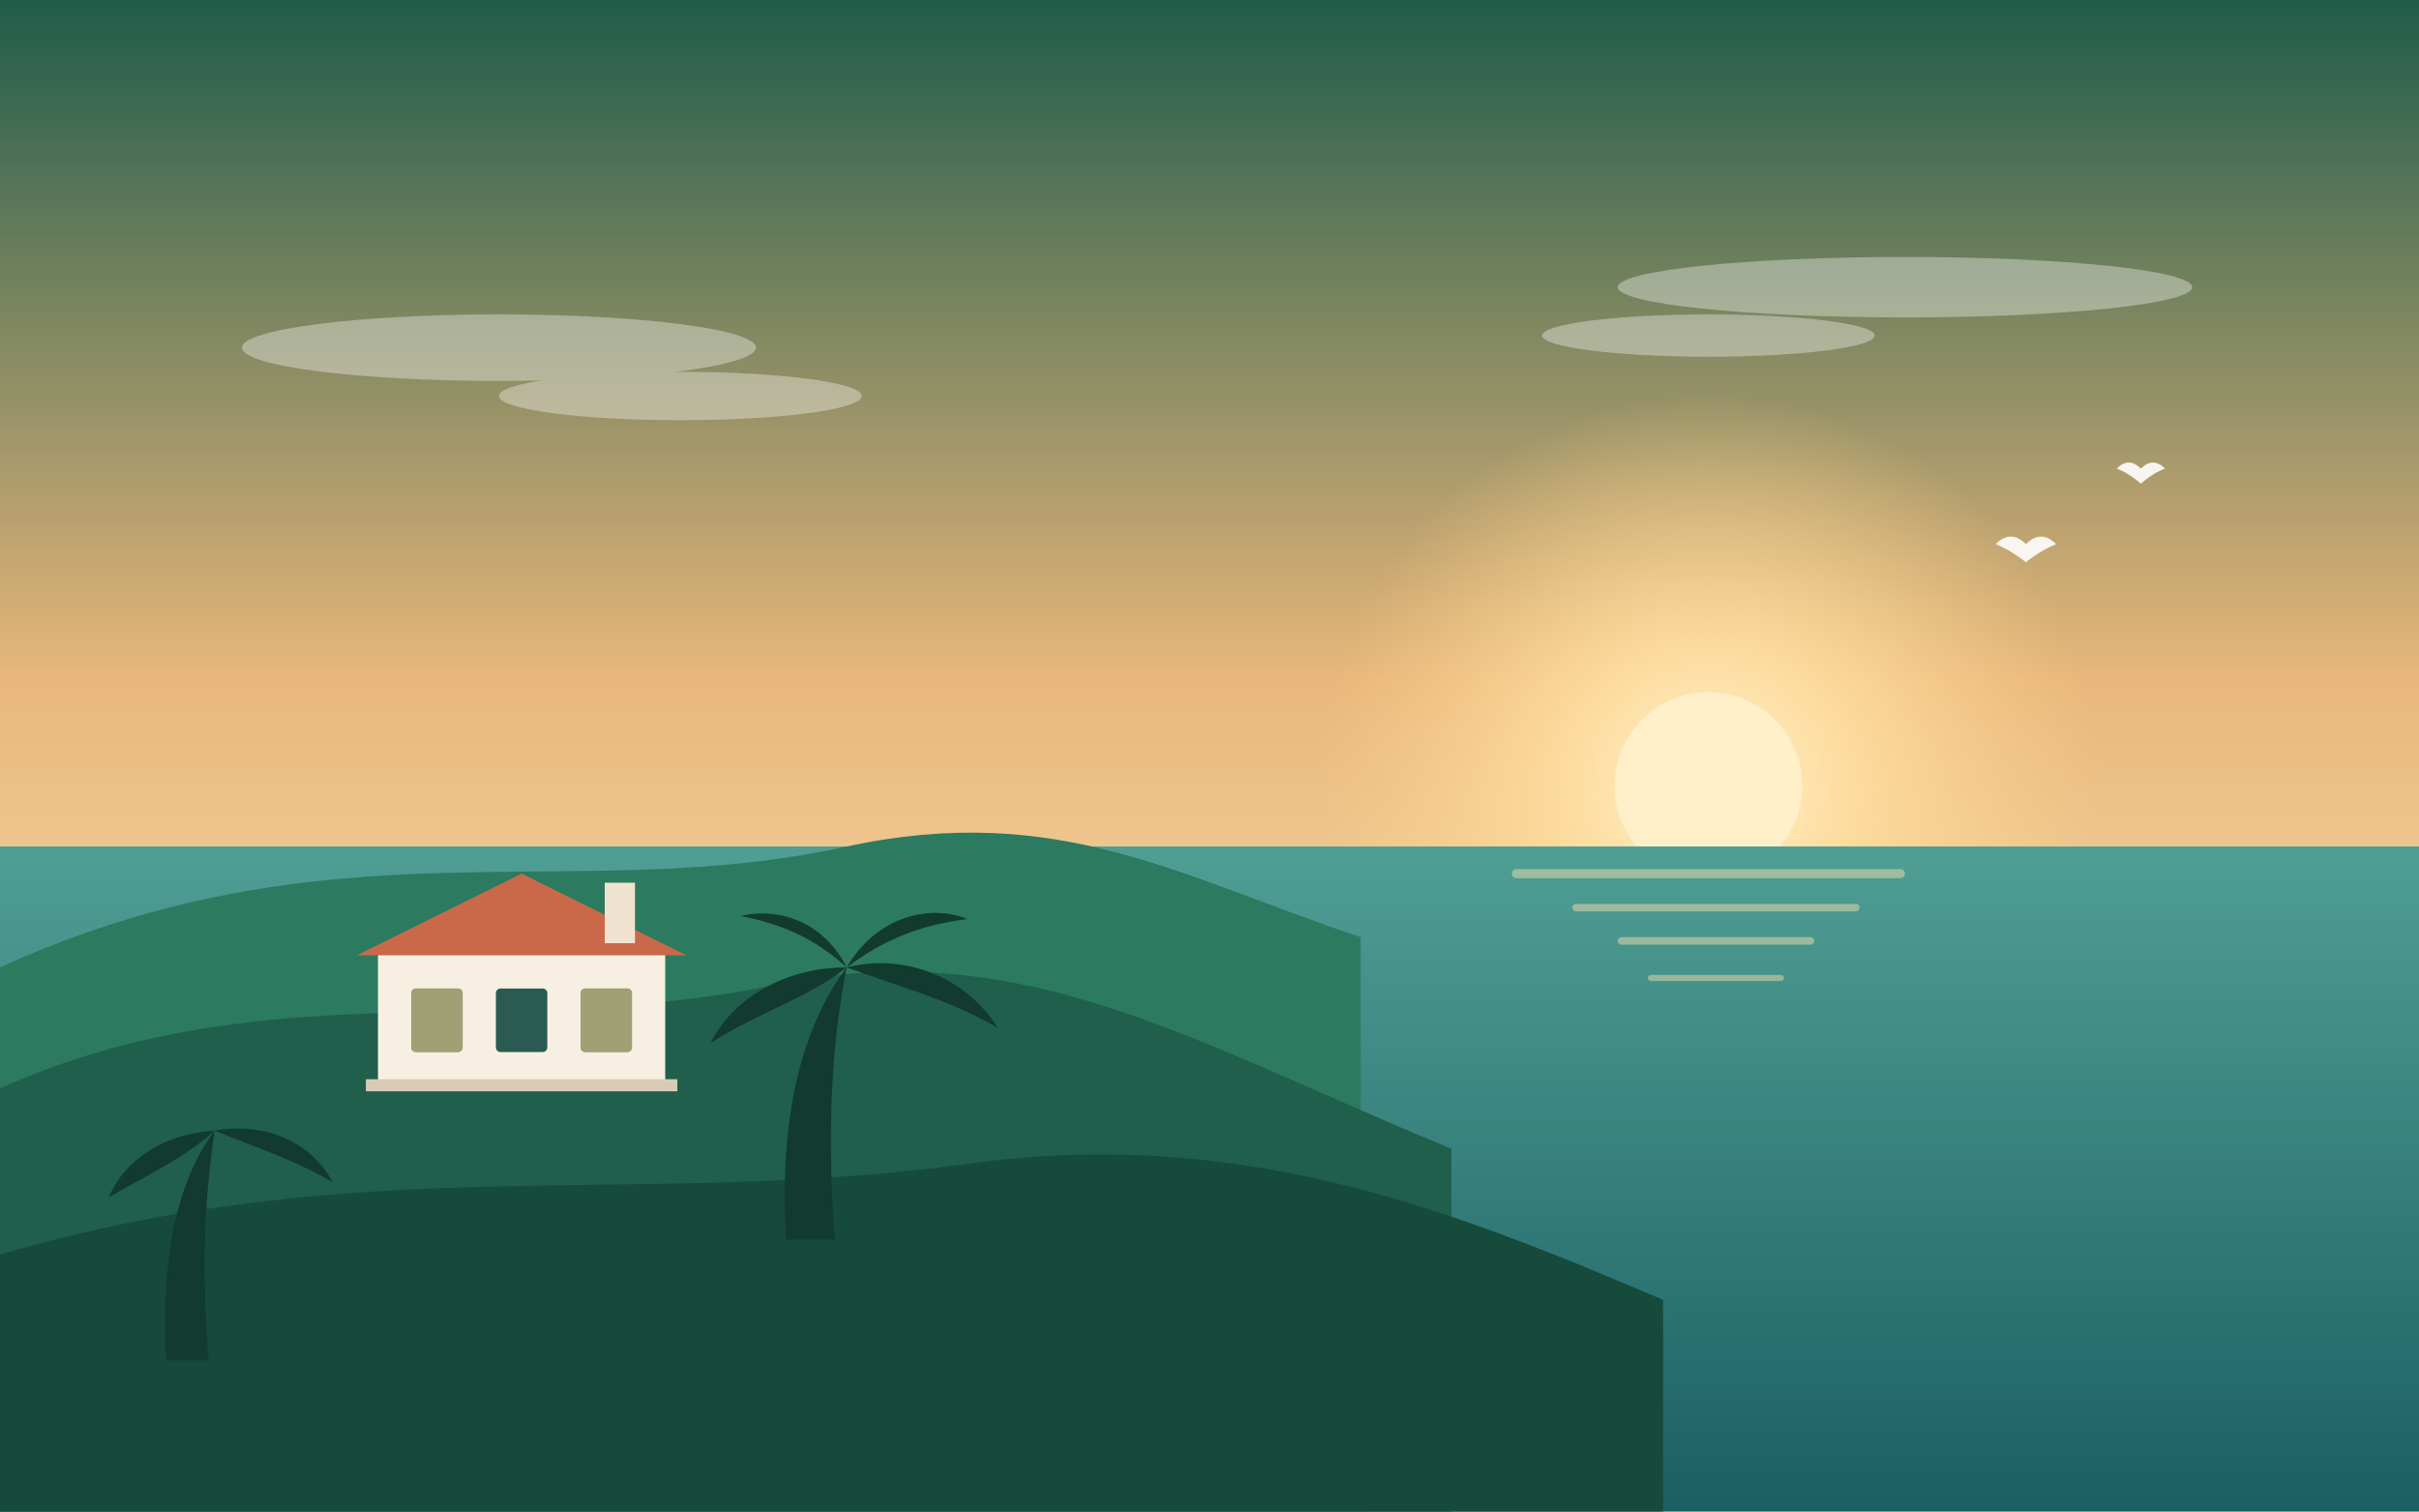
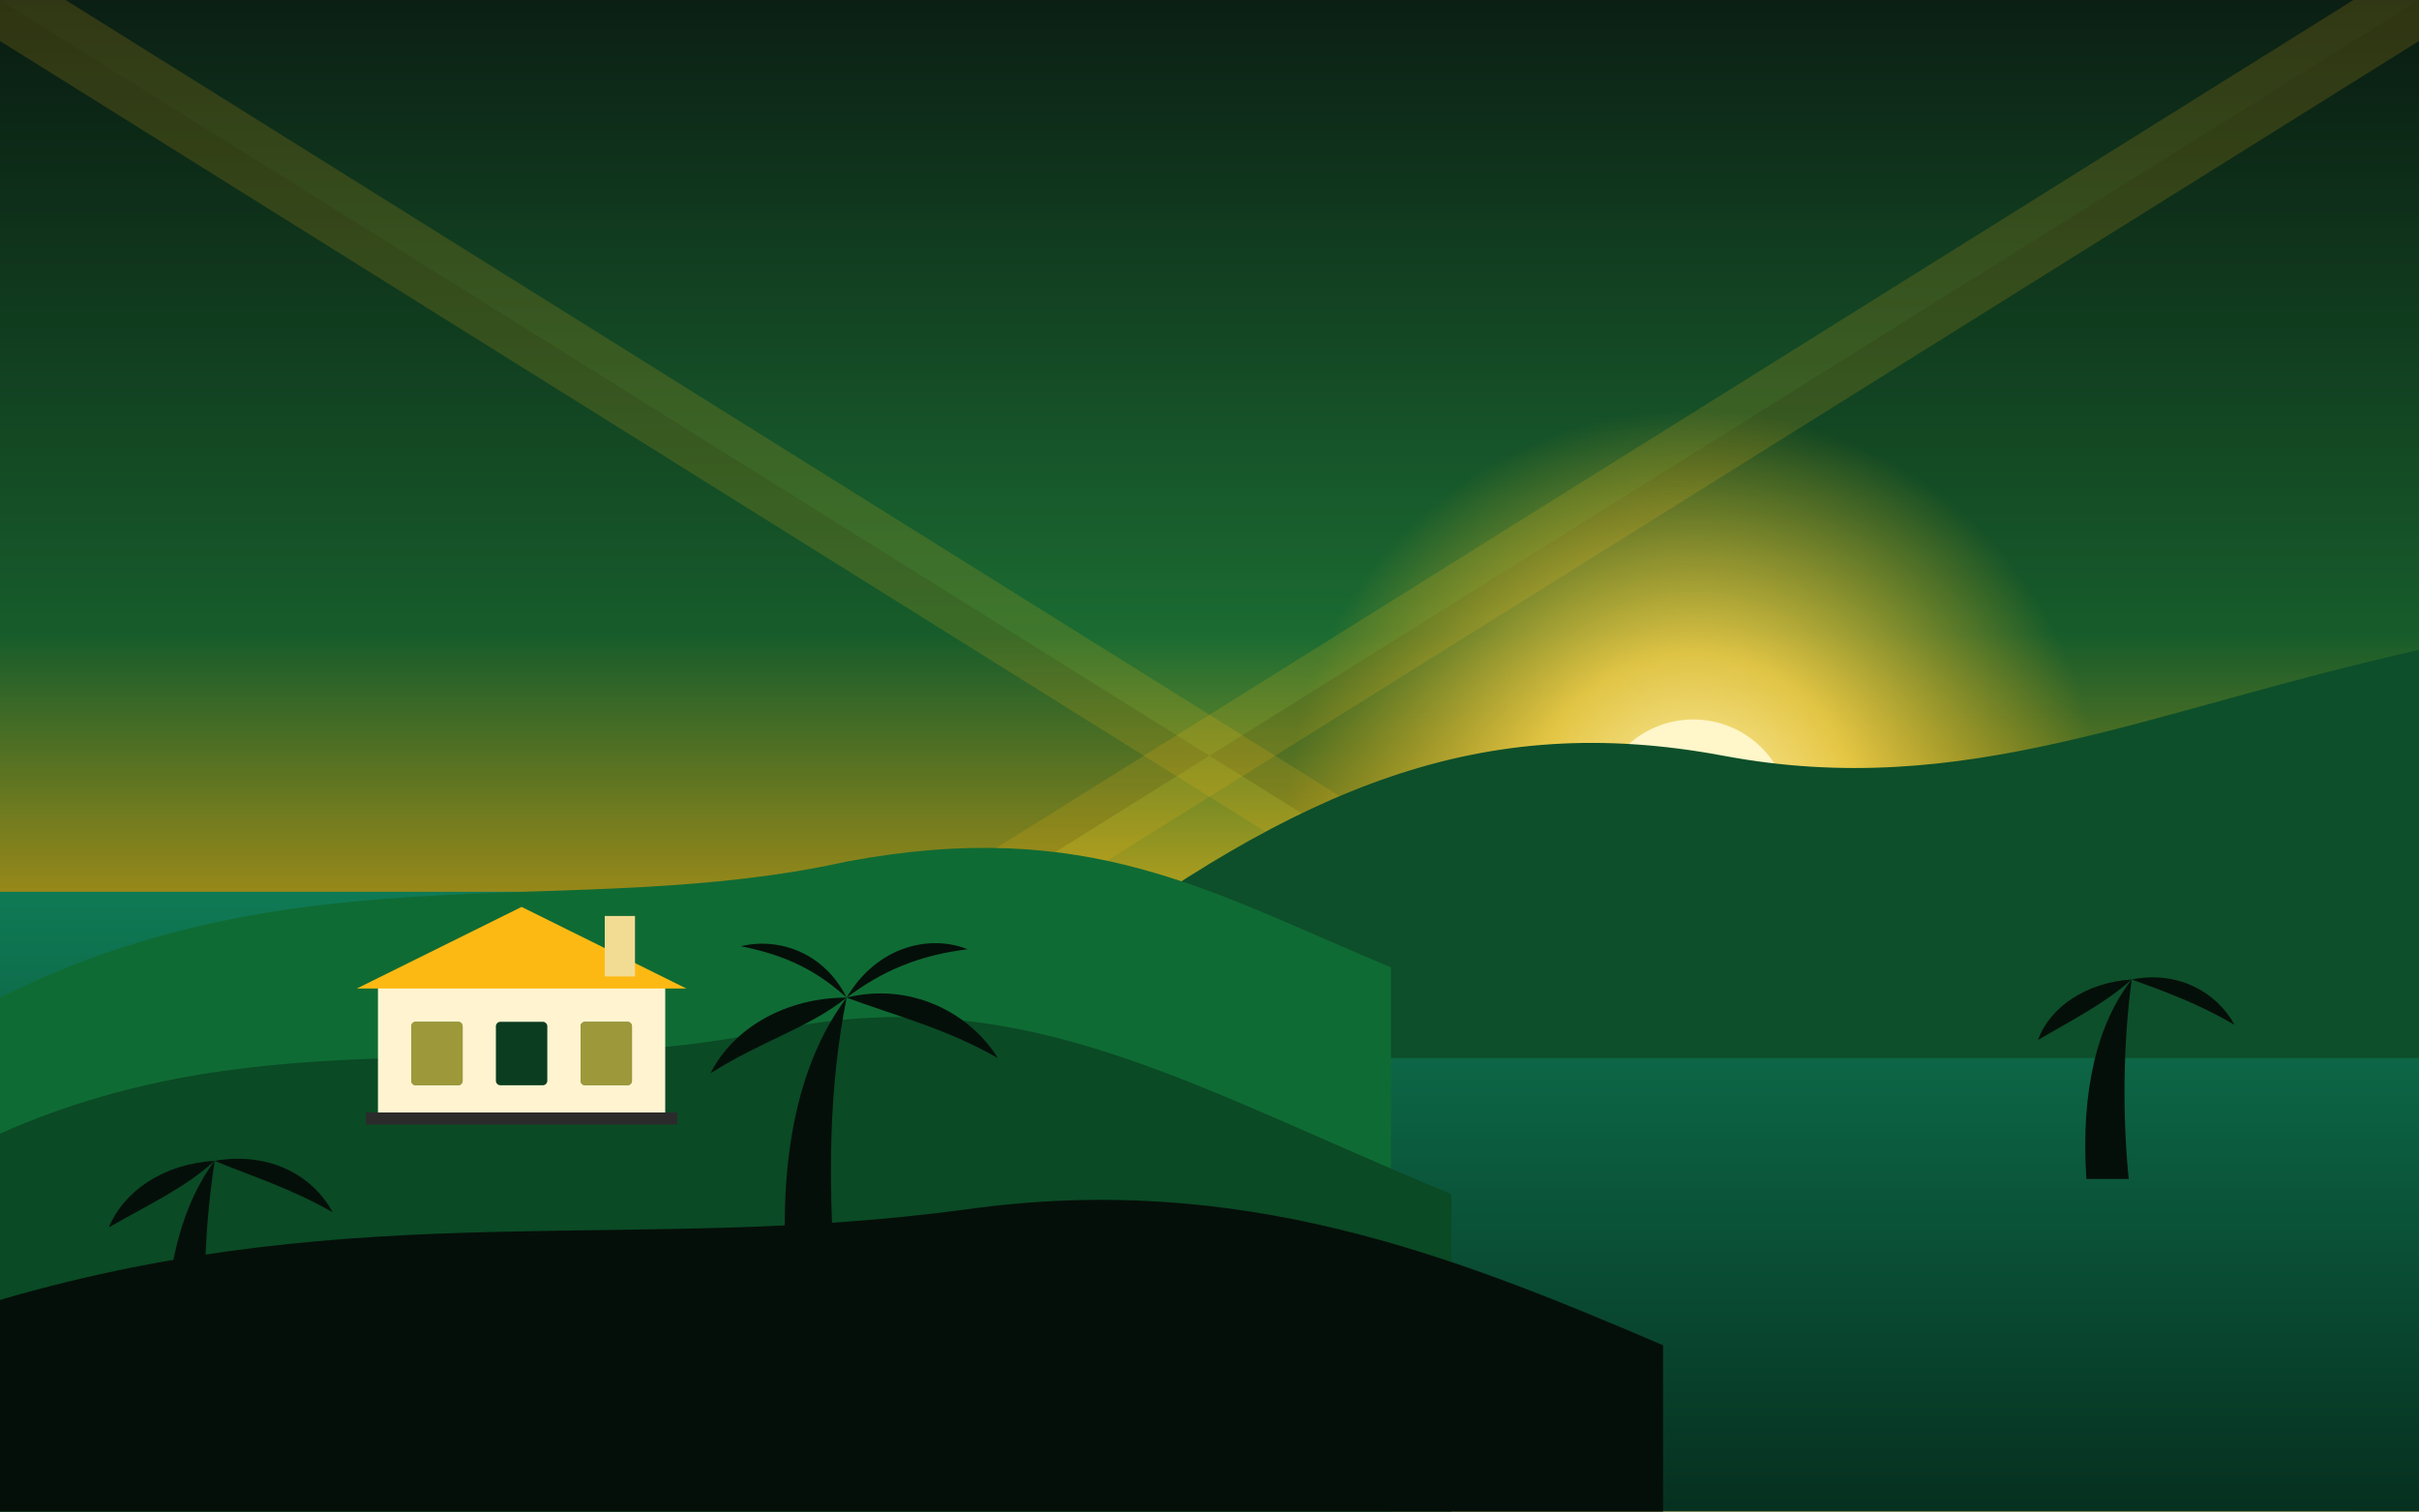
- <svg xmlns="http://www.w3.org/2000/svg" viewBox="0 0 1600 1000" preserveAspectRatio="xMidYMid slice" role="img" aria-label="Tropical hillside villa overlooking the sea at sunset">
+ <svg xmlns="http://www.w3.org/2000/svg" viewBox="0 0 1600 1000" preserveAspectRatio="xMidYMid slice" role="img" aria-label="Jamaican hillside at sunset in the colours of the national flag">
  <defs>
    <linearGradient id="sky" x1="0" y1="0" x2="0" y2="1">
-       <stop offset="0" stop-color="#1f5c4a" />
-       <stop offset=".45" stop-color="#e9b77b" />
-       <stop offset=".72" stop-color="#f6d9a8" />
+       <stop offset="0" stop-color="#0b1f14" />
+       <stop offset=".42" stop-color="#1b6b32" />
+       <stop offset=".68" stop-color="#fdb913" />
+       <stop offset="1" stop-color="#ffd54a" />
    </linearGradient>
    <linearGradient id="sea" x1="0" y1="0" x2="0" y2="1">
-       <stop offset="0" stop-color="#4f9f95" />
-       <stop offset="1" stop-color="#1c5e63" />
+       <stop offset="0" stop-color="#0f7a55" />
+       <stop offset="1" stop-color="#06301f" />
    </linearGradient>
    <radialGradient id="sun" cx=".5" cy=".5" r=".5">
-       <stop offset="0" stop-color="#fff3d1" />
-       <stop offset=".35" stop-color="#ffe0a3" stop-opacity=".9" />
-       <stop offset="1" stop-color="#ffd18a" stop-opacity="0" />
+       <stop offset="0" stop-color="#fff3b8" />
+       <stop offset=".4" stop-color="#ffd54a" stop-opacity=".85" />
+       <stop offset="1" stop-color="#fdb913" stop-opacity="0" />
    </radialGradient>
  </defs>
  <rect width="1600" height="1000" fill="url(#sky)" />
-   <circle cx="1130" cy="520" r="260" fill="url(#sun)" />
-   <circle cx="1130" cy="520" r="62" fill="#fff0c9" />
-   <g fill="#fff" opacity=".35">
-     <ellipse cx="330" cy="230" rx="170" ry="22" />
-     <ellipse cx="450" cy="262" rx="120" ry="16" />
-     <ellipse cx="1260" cy="190" rx="190" ry="20" />
-     <ellipse cx="1130" cy="222" rx="110" ry="14" />
+   <g opacity=".14">
+     <path d="M0 0 L800 500 L0 1000 Z" fill="#000" />
+     <path d="M1600 0 L800 500 L1600 1000 Z" fill="#000" />
  </g>
-   <rect y="560" width="1600" height="440" fill="url(#sea)" />
-   <g fill="#ffe3b0" opacity=".45">
-     <rect x="1000" y="575" width="260" height="6" rx="3" />
-     <rect x="1040" y="598" width="190" height="5" rx="2.5" />
-     <rect x="1070" y="620" width="130" height="5" rx="2.5" />
-     <rect x="1090" y="645" width="90" height="4" rx="2" />
+   <path d="M0 0 L1600 1000" stroke="#fdb913" stroke-width="46" opacity=".16" />
+   <path d="M1600 0 L0 1000" stroke="#fdb913" stroke-width="46" opacity=".16" />
+   <circle cx="1120" cy="540" r="270" fill="url(#sun)" />
+   <circle cx="1120" cy="540" r="64" fill="#fff6c9" />
+   <rect y="590" width="1600" height="410" fill="url(#sea)" />
+   <g fill="#ffd54a" opacity=".5">
+     <rect x="1000" y="605" width="250" height="6" rx="3" />
+     <rect x="1035" y="628" width="180" height="5" rx="2.5" />
+     <rect x="1065" y="650" width="120" height="5" rx="2.5" />
+     <rect x="1085" y="674" width="80" height="4" rx="2" />
  </g>
-   <path d="M0 640 C220 540 380 600 560 560 C700 530 780 580 900 620 L900 1000 L0 1000 Z" fill="#2c7a60" />
-   <path d="M0 720 C180 640 340 690 520 650 C680 620 790 690 960 760 L960 1000 L0 1000 Z" fill="#1f5f4b" />
-   <path d="M0 830 C240 760 420 800 640 770 C820 745 960 800 1100 860 L1100 1000 L0 1000 Z" fill="#164a3b" />
-   <g transform="translate(250 590)">
-     <rect x="0" y="40" width="190" height="86" fill="#f7efe1" />
-     <path d="M-14 42 L95 -12 L204 42 Z" fill="#c9694a" />
-     <rect x="150" y="-6" width="20" height="40" fill="#efe3d0" />
-     <rect x="22" y="64" width="34" height="42" rx="3" fill="#2a5b52" />
-     <rect x="78" y="64" width="34" height="42" rx="3" fill="#2a5b52" />
-     <rect x="134" y="64" width="34" height="42" rx="3" fill="#2a5b52" />
-     <rect x="22" y="64" width="34" height="42" rx="3" fill="#ffd98f" opacity=".55" />
-     <rect x="134" y="64" width="34" height="42" rx="3" fill="#ffd98f" opacity=".55" />
-     <rect x="-8" y="124" width="206" height="8" fill="#d9ccb6" />
+   <path d="M700 640 C860 520 980 470 1140 500 C1300 530 1420 470 1600 430 L1600 700 L700 700 Z" fill="#0d4f2a" />
+   <path d="M0 660 C200 560 380 610 560 570 C720 540 800 590 920 640 L920 1000 L0 1000 Z" fill="#0f6b34" />
+   <path d="M0 750 C180 670 340 720 520 680 C680 650 790 720 960 790 L960 1000 L0 1000 Z" fill="#0a4a25" />
+   <path d="M0 860 C240 790 420 830 640 800 C820 775 960 830 1100 890 L1100 1000 L0 1000 Z" fill="#050f09" />
+   <g transform="translate(250 612)">
+     <rect x="0" y="40" width="190" height="86" fill="#fff4cf" />
+     <path d="M-14 42 L95 -12 L204 42 Z" fill="#fdb913" />
+     <rect x="150" y="-6" width="20" height="40" fill="#f2dc93" />
+     <rect x="22" y="64" width="34" height="42" rx="3" fill="#0b3d20" />
+     <rect x="78" y="64" width="34" height="42" rx="3" fill="#0b3d20" />
+     <rect x="134" y="64" width="34" height="42" rx="3" fill="#0b3d20" />
+     <rect x="22" y="64" width="34" height="42" rx="3" fill="#ffd54a" opacity=".6" />
+     <rect x="134" y="64" width="34" height="42" rx="3" fill="#ffd54a" opacity=".6" />
+     <rect x="-8" y="124" width="206" height="8" fill="#2b2b2b" />
  </g>
-   <g fill="#123a2f">
-     <path d="M520 820 C515 740 530 680 560 640 C548 700 548 760 552 820 Z" />
-     <path d="M560 640 C520 640 485 660 470 690 C505 668 535 660 560 640 Z" />
-     <path d="M560 640 C600 630 640 648 660 680 C625 660 592 652 560 640 Z" />
-     <path d="M560 640 C545 610 515 600 490 606 C520 612 540 622 560 640 Z" />
-     <path d="M560 640 C580 606 615 598 640 608 C608 612 584 622 560 640 Z" />
-     <path d="M110 900 C106 830 118 780 142 748 C134 800 134 850 138 900 Z" />
-     <path d="M142 748 C108 750 82 768 72 792 C100 776 122 766 142 748 Z" />
-     <path d="M142 748 C176 742 206 756 220 782 C192 766 166 758 142 748 Z" />
-   </g>
-   <g fill="#fff" opacity=".9">
-     <path d="M1320 360 q10 -10 20 0 q10 -10 20 0 q-10 4 -20 12 q-10 -8 -20 -12z" />
-     <path d="M1400 310 q8 -8 16 0 q8 -8 16 0 q-8 3 -16 10 q-8 -7 -16 -10z" />
+   <g fill="#050f09">
+     <path d="M520 840 C515 760 530 700 560 660 C548 720 548 780 552 840 Z" />
+     <path d="M560 660 C520 660 485 680 470 710 C505 688 535 680 560 660 Z" />
+     <path d="M560 660 C600 650 640 668 660 700 C625 680 592 672 560 660 Z" />
+     <path d="M560 660 C545 630 515 620 490 626 C520 632 540 642 560 660 Z" />
+     <path d="M560 660 C580 626 615 618 640 628 C608 632 584 642 560 660 Z" />
+     <path d="M110 920 C106 850 118 800 142 768 C134 820 134 870 138 920 Z" />
+     <path d="M142 768 C108 770 82 788 72 812 C100 796 122 786 142 768 Z" />
+     <path d="M142 768 C176 762 206 776 220 802 C192 786 166 778 142 768 Z" />
+     <path d="M1380 780 C1376 720 1388 676 1410 648 C1404 692 1404 740 1408 780 Z" />
+     <path d="M1410 648 C1380 650 1356 666 1348 688 C1372 674 1392 664 1410 648 Z" />
+     <path d="M1410 648 C1440 642 1466 656 1478 678 C1454 664 1432 656 1410 648 Z" />
  </g>
</svg>
